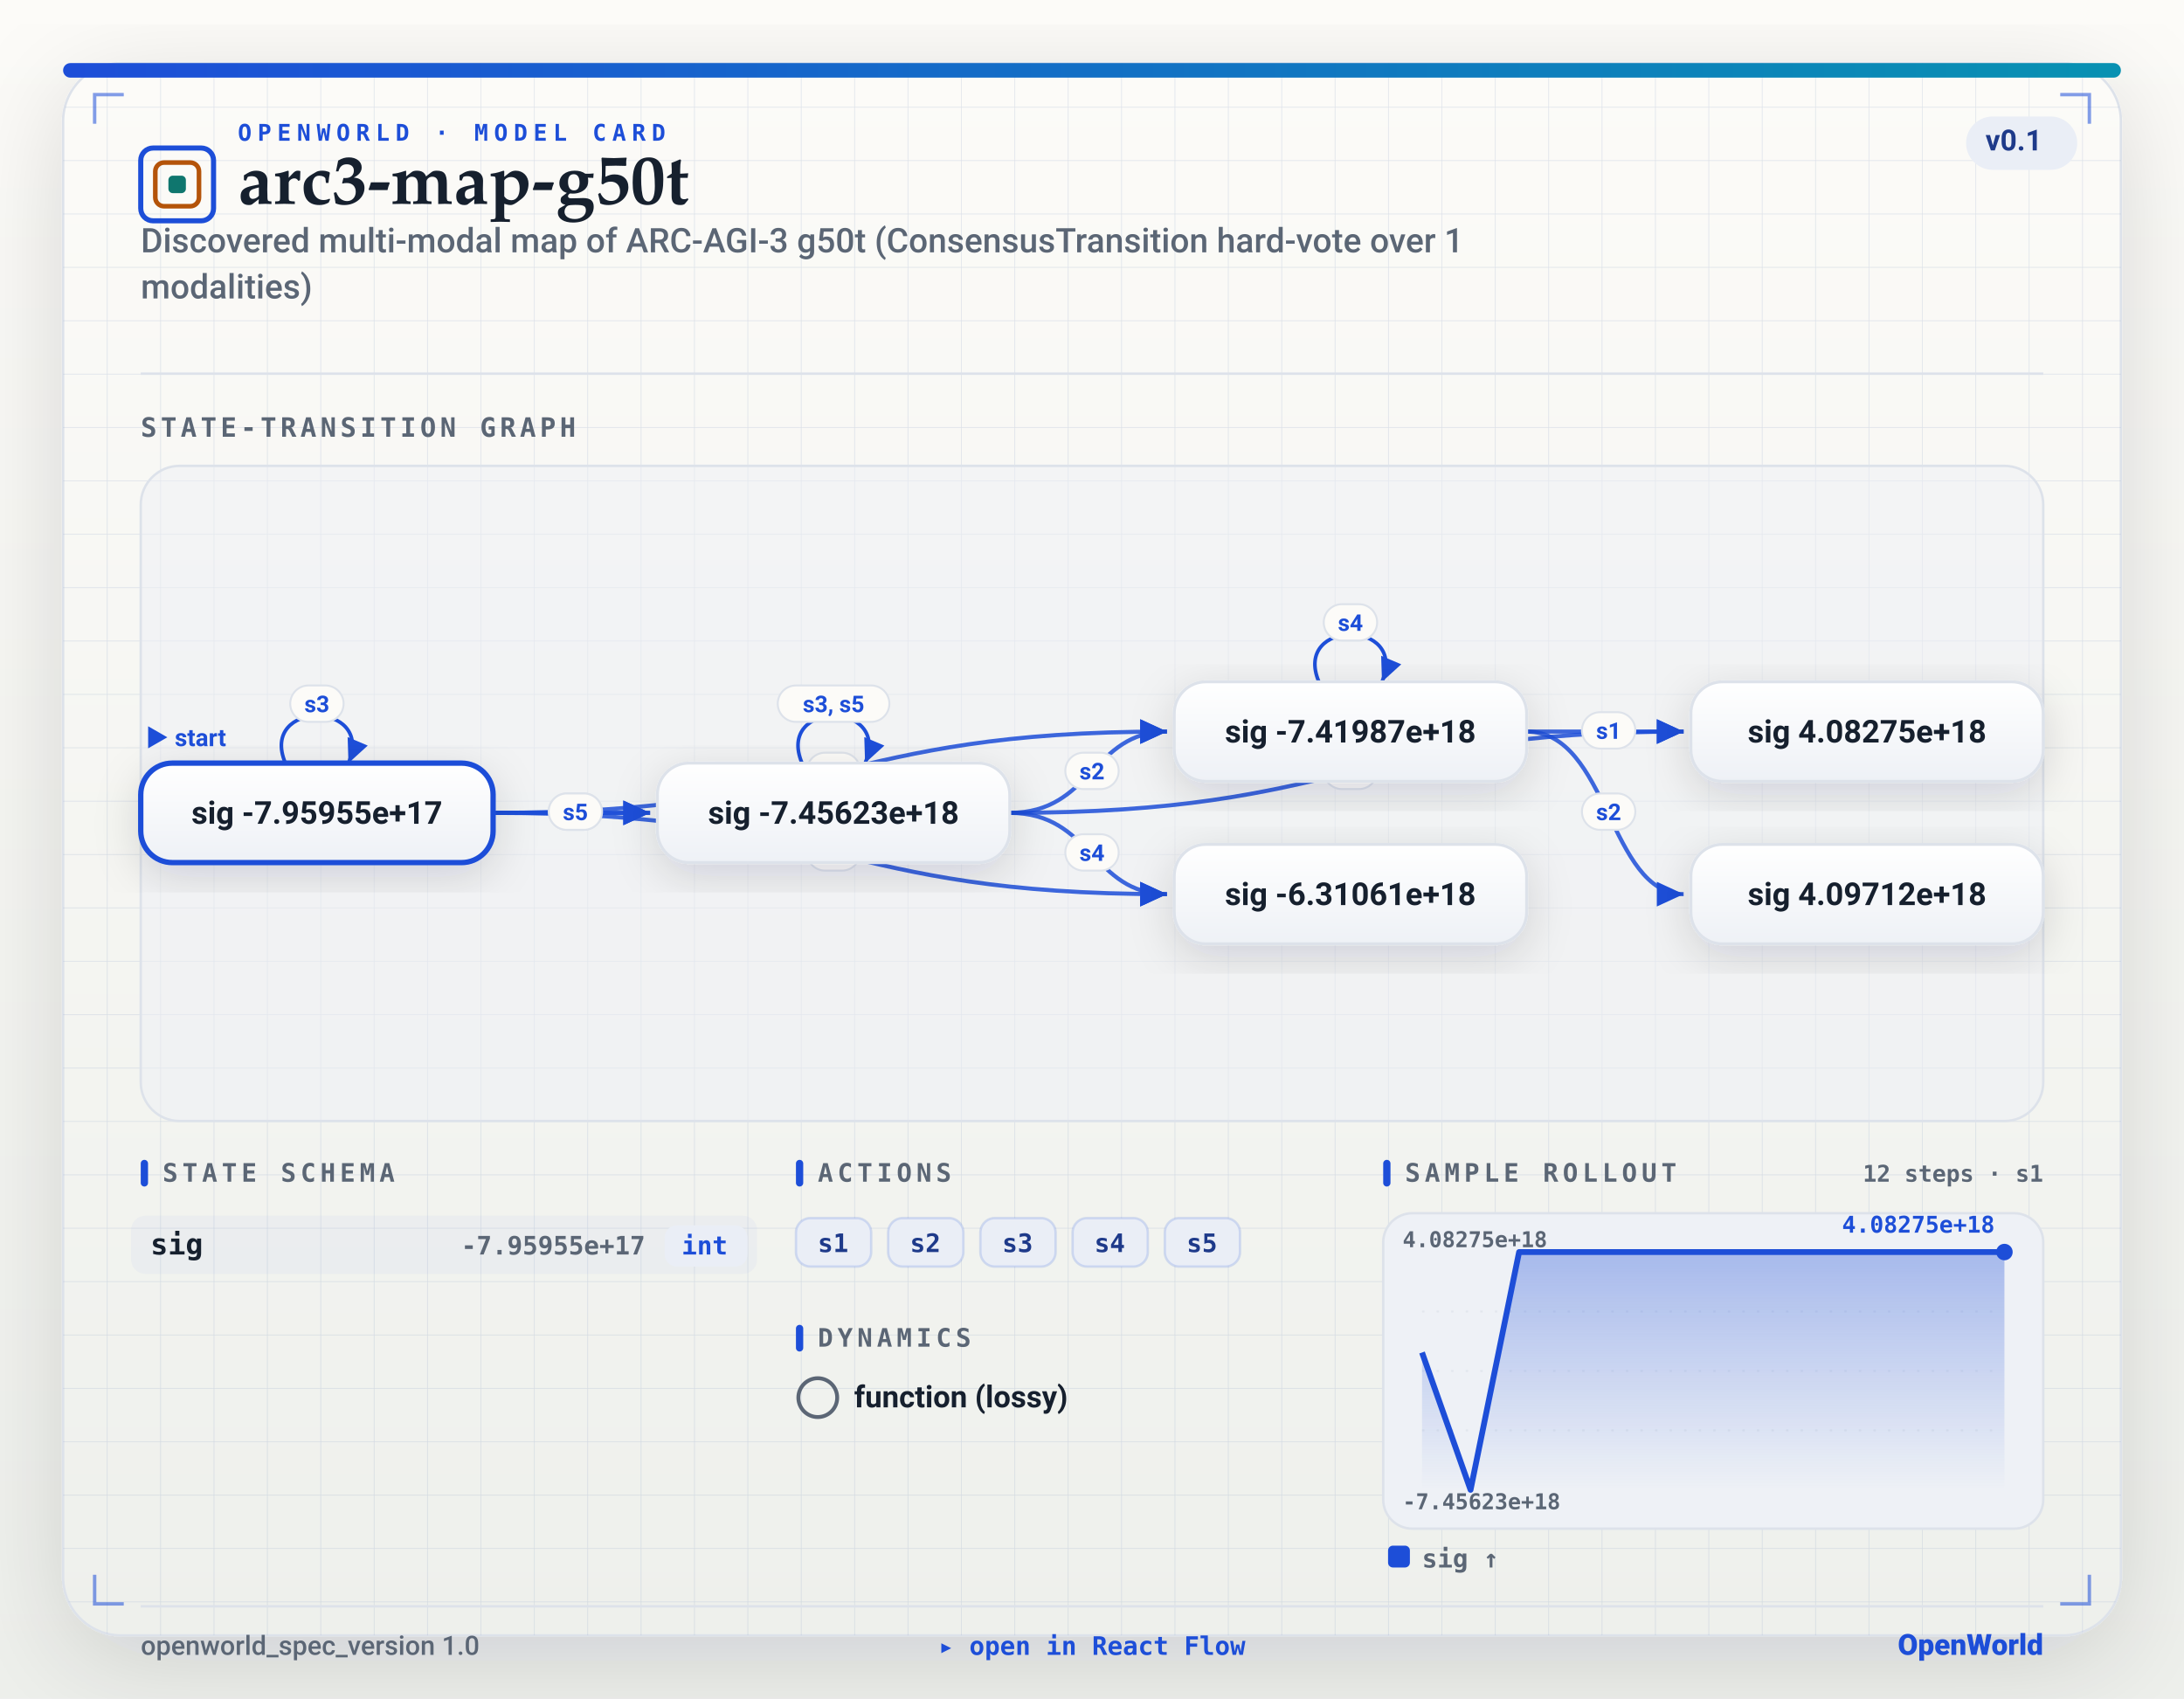
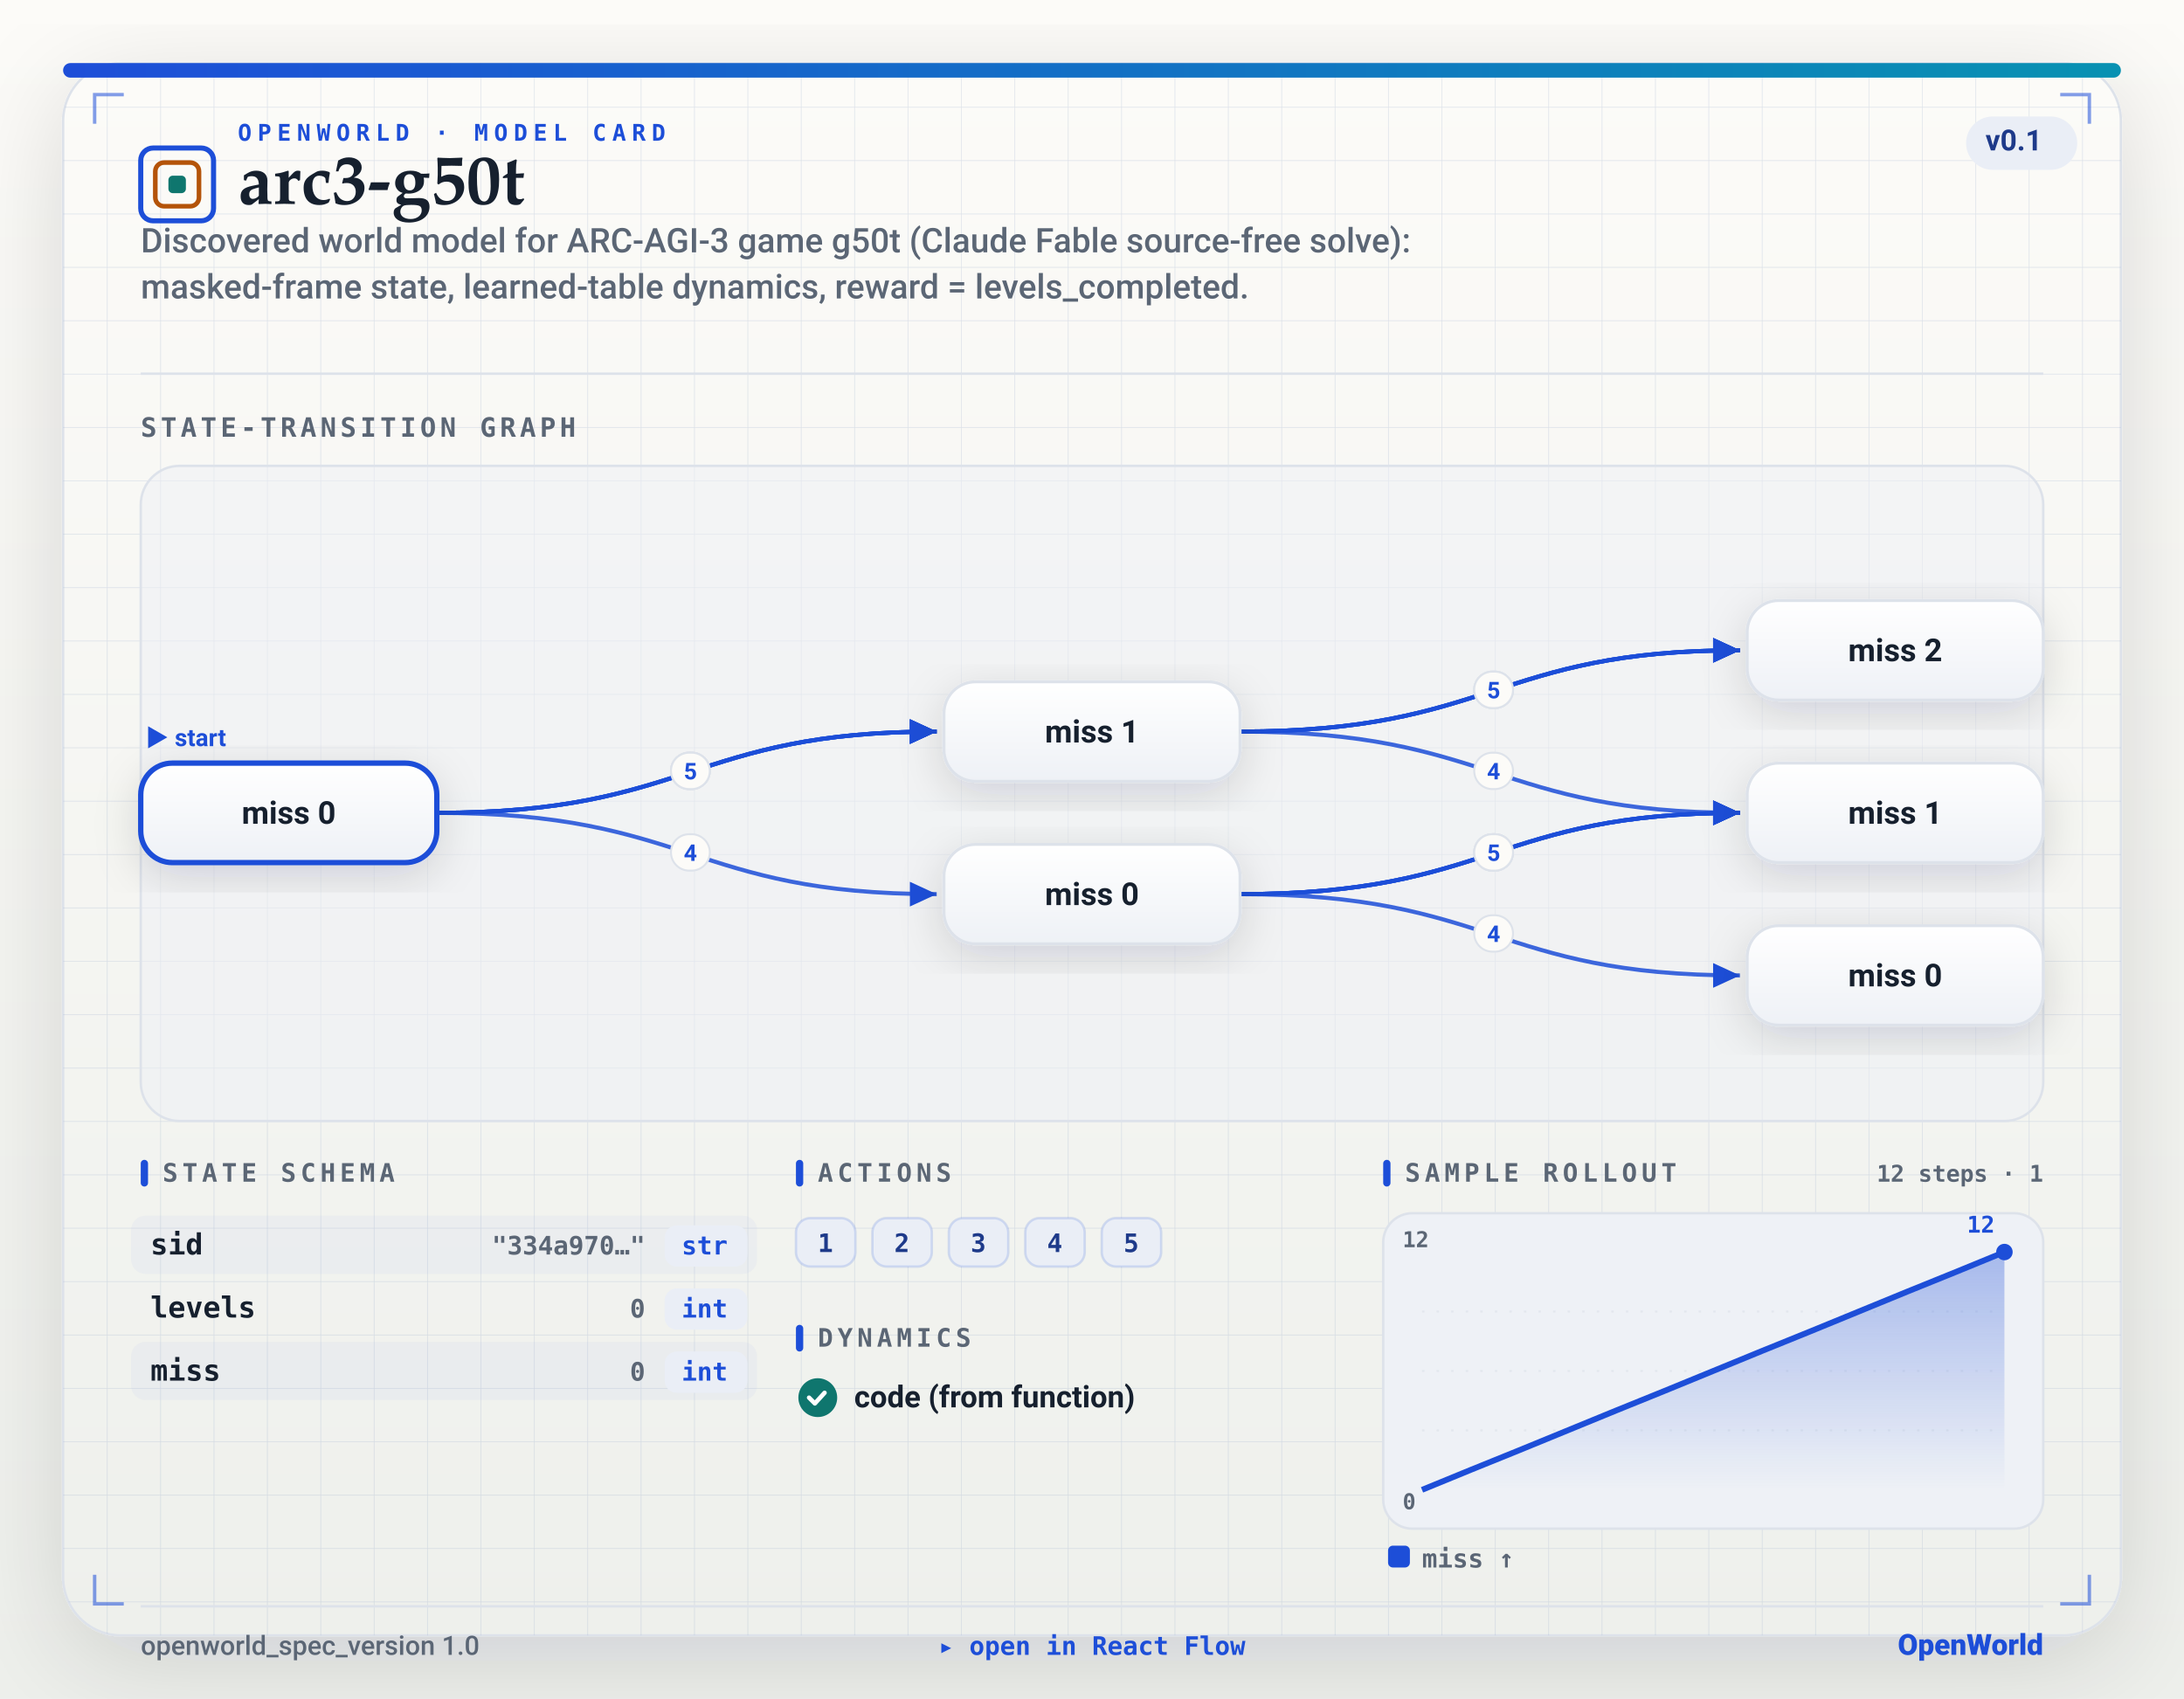
<svg xmlns="http://www.w3.org/2000/svg" viewBox="0 0 900 700" width="900" height="700" font-family="-apple-system,BlinkMacSystemFont,Segoe UI,Roboto,Helvetica,Arial,sans-serif">
  <defs>
    <linearGradient id="gbg" x1="0" y1="0" x2="0" y2="1">
      <stop offset="0" stop-color="#fcfbf8" />
      <stop offset="1" stop-color="#eef0ec" />
    </linearGradient>
    <linearGradient id="gnode" x1="0" y1="0" x2="0" y2="1">
      <stop offset="0" stop-color="#ffffff" />
      <stop offset="1" stop-color="#eef1f6" />
    </linearGradient>
    <linearGradient id="gacc" x1="0" y1="0" x2="1" y2="0">
      <stop offset="0" stop-color="#1d4ed8" />
      <stop offset="1" stop-color="#0891b2" />
    </linearGradient>
    <linearGradient id="garea" x1="0" y1="0" x2="0" y2="1">
      <stop offset="0" stop-color="#1d4ed8" stop-opacity="0.34" />
      <stop offset="1" stop-color="#1d4ed8" stop-opacity="0" />
    </linearGradient>
    <filter id="sh" x="-30%" y="-30%" width="160%" height="160%">
      <feDropShadow dx="0" dy="5" stdDeviation="9" flood-color="#16202e" flood-opacity="0.14" />
    </filter>
    <filter id="shsoft" x="-40%" y="-40%" width="180%" height="180%">
      <feDropShadow dx="0" dy="10" stdDeviation="22" flood-color="#16202e" flood-opacity="0.14" />
    </filter>
    <marker id="arr" markerWidth="9" markerHeight="9" refX="6.5" refY="3" orient="auto">
      <path d="M0,0 L6.5,3 L0,6 Z" fill="#1d4ed8" />
    </marker>
    <marker id="arrUp" markerWidth="9" markerHeight="9" refX="3" refY="6.2" orient="auto">
      <path d="M0,6.2 L3,0 L6,6.2 Z" fill="#0f766e" />
    </marker>
    <pattern id="grid" width="24" height="24" patternUnits="userSpaceOnUse">
      <path d="M24 0 H0 V24" fill="none" stroke="#8aa0c2" stroke-width="0.6" opacity="0.35" />
    </pattern>
    <pattern id="gridFine" width="22" height="22" patternUnits="userSpaceOnUse">
      <path d="M22 0 H0 V22" fill="none" stroke="#8aa0c2" stroke-width="0.5" opacity="0.28" />
    </pattern>
    <filter id="glow" x="-60%" y="-60%" width="220%" height="220%">
      <feGaussianBlur stdDeviation="2.4" result="b" />
      <feMerge>
        <feMergeNode in="b" />
        <feMergeNode in="SourceGraphic" />
      </feMerge>
    </filter>
  </defs>
  <rect x="0" y="0" width="900" height="700" fill="url(#gbg)" />
  <g filter="url(#shsoft)">
    <rect x="26" y="26" width="848" height="648" rx="24" fill="url(#gbg)" stroke="#dde2ea" stroke-width="1" />
  </g>
  <clipPath id="pc">
    <rect x="26" y="26" width="848" height="648" rx="24" />
  </clipPath>
  <rect x="26" y="26" width="848" height="648" fill="url(#gridFine)" clip-path="url(#pc)" />
  <rect x="26" y="26" width="848" height="6" rx="3" fill="url(#gacc)" />
  <path d="M 39 51 L 39 39 L 51 39" fill="none" stroke="#1d4ed8" stroke-width="1.4" opacity="0.55" />
  <path d="M 861 51 L 861 39 L 849 39" fill="none" stroke="#1d4ed8" stroke-width="1.4" opacity="0.55" />
  <path d="M 39 649 L 39 661 L 51 661" fill="none" stroke="#1d4ed8" stroke-width="1.4" opacity="0.55" />
  <path d="M 861 649 L 861 661 L 849 661" fill="none" stroke="#1d4ed8" stroke-width="1.4" opacity="0.55" />
  <g transform="translate(73.0,76.0)">
    <rect x="-15.0" y="-15.0" width="30.0" height="30.0" rx="5.1" fill="none" stroke="#1d4ed8" stroke-width="2.1" />
    <rect x="-9.0" y="-9.0" width="18.0" height="18.0" rx="3.6" fill="none" stroke="#b45309" stroke-width="1.9" />
    <rect x="-3.6" y="-3.6" width="7.2" height="7.2" rx="1.8" fill="#0f766e" />
  </g>
  <text x="98.0" y="58.0" font-size="9.5" font-weight="700" fill="#1d4ed8" letter-spacing="2.4" font-family="ui-monospace,SFMono-Regular,Menlo,Consolas,monospace">OPENWORLD · MODEL CARD</text>
-   <text x="98.0" y="84.0" font-size="29" font-weight="700" fill="#16202e" font-family="'Iowan Old Style','Palatino Linotype',Palatino,Georgia,serif">arc3-map-g50t</text>
-   <text x="58.0" y="104.0" font-size="14" font-weight="500" fill="#5b6675">Discovered multi-modal map of ARC-AGI-3 g50t (ConsensusTransition hard-vote over 1</text>
-   <text x="58.0" y="123.0" font-size="14" font-weight="500" fill="#5b6675">modalities)</text>
+   <text x="98.0" y="84.0" font-size="29" font-weight="700" fill="#16202e" font-family="'Iowan Old Style','Palatino Linotype',Palatino,Georgia,serif">arc3-g50t</text>
+   <text x="58.0" y="104.0" font-size="14" font-weight="500" fill="#5b6675">Discovered world model for ARC-AGI-3 game g50t (Claude Fable source-free solve):</text>
+   <text x="58.0" y="123.0" font-size="14" font-weight="500" fill="#5b6675">masked-frame state, learned-table dynamics, reward = levels_completed.</text>
  <rect x="810.2" y="48.0" width="45.8" height="22" rx="11.0" fill="#eaeef6" />
  <text x="818.2" y="62.0" font-size="12" font-weight="600" fill="#1e3a8a">v0.1</text>
  <line x1="58" y1="154.0" x2="842" y2="154.0" stroke="#dde2ea" stroke-width="1" />
  <rect x="58" y="192.0" width="784" height="270.0" rx="16" fill="#eef1f6" fill-opacity="0.5" stroke="#dde2ea" stroke-width="1" />
  <text x="58.0" y="180.0" font-size="11" font-weight="700" fill="#5b6675" letter-spacing="1.6" font-family="ui-monospace,SFMono-Regular,Menlo,Consolas,monospace">STATE-TRANSITION GRAPH</text>
-   <path d="M 203.2 335.0 C 237.1 335.0, 237.1 335.0, 267.9 335.0" fill="none" stroke="#1d4ed8" stroke-width="1.7" stroke-opacity="0.85" marker-end="url(#arr)" />
-   <rect x="226.1" y="327.0" width="22.0" height="15" rx="7.5" fill="#fcfbf8" stroke="#dde2ea" stroke-width="0.8" />
-   <text x="237.1" y="338.0" font-size="9.5" font-weight="600" fill="#1d4ed8" text-anchor="middle">s1</text>
-   <path d="M 203.2 335.0 C 343.5 335.0, 343.5 301.5, 480.9 301.5" fill="none" stroke="#1d4ed8" stroke-width="1.7" stroke-opacity="0.85" marker-end="url(#arr)" />
-   <rect x="332.5" y="310.2" width="22.0" height="15" rx="7.5" fill="#fcfbf8" stroke="#dde2ea" stroke-width="0.8" />
-   <text x="343.5" y="321.2" font-size="9.5" font-weight="600" fill="#1d4ed8" text-anchor="middle">s2</text>
-   <path d="M 203.2 335.0 C 343.5 335.0, 343.5 368.5, 480.9 368.5" fill="none" stroke="#1d4ed8" stroke-width="1.7" stroke-opacity="0.85" marker-end="url(#arr)" />
-   <rect x="332.5" y="343.8" width="22.0" height="15" rx="7.5" fill="#fcfbf8" stroke="#dde2ea" stroke-width="0.8" />
-   <text x="343.5" y="354.8" font-size="9.5" font-weight="600" fill="#1d4ed8" text-anchor="middle">s4</text>
-   <path d="M 203.2 335.0 C 237.1 335.0, 237.1 335.0, 267.9 335.0" fill="none" stroke="#1d4ed8" stroke-width="1.7" stroke-opacity="0.85" marker-end="url(#arr)" />
-   <rect x="226.1" y="327.0" width="22.0" height="15" rx="7.5" fill="#fcfbf8" stroke="#dde2ea" stroke-width="0.8" />
-   <text x="237.1" y="338.0" font-size="9.5" font-weight="600" fill="#1d4ed8" text-anchor="middle">s5</text>
-   <path d="M 117.6 314.5 C 106.6 288.5, 154.6 288.5, 143.6 314.5" fill="none" stroke="#1d4ed8" stroke-width="1.5" marker-end="url(#arr)" />
-   <rect x="119.6" y="282.5" width="22.0" height="15" rx="7.5" fill="#fcfbf8" stroke="#dde2ea" stroke-width="0.8" />
-   <text x="130.6" y="293.5" font-size="9.5" font-weight="600" fill="#1d4ed8" text-anchor="middle">s3</text>
-   <path d="M 416.1 335.0 C 556.5 335.0, 556.5 301.5, 693.8 301.5" fill="none" stroke="#1d4ed8" stroke-width="1.7" stroke-opacity="0.85" marker-end="url(#arr)" />
-   <rect x="545.5" y="310.2" width="22.0" height="15" rx="7.5" fill="#fcfbf8" stroke="#dde2ea" stroke-width="0.8" />
-   <text x="556.5" y="321.2" font-size="9.5" font-weight="600" fill="#1d4ed8" text-anchor="middle">s1</text>
-   <path d="M 416.1 335.0 C 450.0 335.0, 450.0 301.5, 480.9 301.5" fill="none" stroke="#1d4ed8" stroke-width="1.7" stroke-opacity="0.85" marker-end="url(#arr)" />
-   <rect x="439.0" y="310.2" width="22.0" height="15" rx="7.5" fill="#fcfbf8" stroke="#dde2ea" stroke-width="0.8" />
-   <text x="450.0" y="321.2" font-size="9.5" font-weight="600" fill="#1d4ed8" text-anchor="middle">s2</text>
-   <path d="M 416.1 335.0 C 450.0 335.0, 450.0 368.5, 480.9 368.5" fill="none" stroke="#1d4ed8" stroke-width="1.7" stroke-opacity="0.85" marker-end="url(#arr)" />
-   <rect x="439.0" y="343.8" width="22.0" height="15" rx="7.5" fill="#fcfbf8" stroke="#dde2ea" stroke-width="0.8" />
-   <text x="450.0" y="354.8" font-size="9.5" font-weight="600" fill="#1d4ed8" text-anchor="middle">s4</text>
-   <path d="M 330.5 314.5 C 319.5 288.5, 367.5 288.5, 356.5 314.5" fill="none" stroke="#1d4ed8" stroke-width="1.5" marker-end="url(#arr)" />
-   <rect x="320.5" y="282.5" width="46.0" height="15" rx="7.5" fill="#fcfbf8" stroke="#dde2ea" stroke-width="0.8" />
-   <text x="343.5" y="293.5" font-size="9.5" font-weight="600" fill="#1d4ed8" text-anchor="middle">s3, s5</text>
-   <path d="M 629.1 301.5 C 662.9 301.5, 662.9 301.5, 693.8 301.5" fill="none" stroke="#1d4ed8" stroke-width="1.7" stroke-opacity="0.85" marker-end="url(#arr)" />
-   <rect x="651.9" y="293.5" width="22.0" height="15" rx="7.5" fill="#fcfbf8" stroke="#dde2ea" stroke-width="0.8" />
-   <text x="662.9" y="304.5" font-size="9.5" font-weight="600" fill="#1d4ed8" text-anchor="middle">s1</text>
-   <path d="M 629.1 301.5 C 662.9 301.5, 662.9 368.5, 693.8 368.5" fill="none" stroke="#1d4ed8" stroke-width="1.7" stroke-opacity="0.85" marker-end="url(#arr)" />
-   <rect x="651.9" y="327.0" width="22.0" height="15" rx="7.5" fill="#fcfbf8" stroke="#dde2ea" stroke-width="0.8" />
-   <text x="662.9" y="338.0" font-size="9.5" font-weight="600" fill="#1d4ed8" text-anchor="middle">s2</text>
-   <path d="M 543.5 281.0 C 532.5 255.0, 580.5 255.0, 569.5 281.0" fill="none" stroke="#1d4ed8" stroke-width="1.5" marker-end="url(#arr)" />
-   <rect x="545.5" y="249.0" width="22.0" height="15" rx="7.5" fill="#fcfbf8" stroke="#dde2ea" stroke-width="0.8" />
-   <text x="556.5" y="260.0" font-size="9.5" font-weight="600" fill="#1d4ed8" text-anchor="middle">s4</text>
+   <path d="M 180.0 335.0 C 284.5 335.0, 284.5 301.5, 386.0 301.5" fill="none" stroke="#1d4ed8" stroke-width="1.7" stroke-opacity="0.85" marker-end="url(#arr)" />
+   <rect x="276.5" y="310.2" width="16.0" height="15" rx="7.5" fill="#fcfbf8" stroke="#dde2ea" stroke-width="0.8" />
+   <text x="284.5" y="321.2" font-size="9.5" font-weight="600" fill="#1d4ed8" text-anchor="middle">1</text>
+   <path d="M 180.0 335.0 C 284.5 335.0, 284.5 301.5, 386.0 301.5" fill="none" stroke="#1d4ed8" stroke-width="1.7" stroke-opacity="0.85" marker-end="url(#arr)" />
+   <rect x="276.5" y="310.2" width="16.0" height="15" rx="7.5" fill="#fcfbf8" stroke="#dde2ea" stroke-width="0.8" />
+   <text x="284.5" y="321.2" font-size="9.5" font-weight="600" fill="#1d4ed8" text-anchor="middle">2</text>
+   <path d="M 180.0 335.0 C 284.5 335.0, 284.5 301.5, 386.0 301.5" fill="none" stroke="#1d4ed8" stroke-width="1.7" stroke-opacity="0.85" marker-end="url(#arr)" />
+   <rect x="276.5" y="310.2" width="16.0" height="15" rx="7.5" fill="#fcfbf8" stroke="#dde2ea" stroke-width="0.8" />
+   <text x="284.5" y="321.2" font-size="9.5" font-weight="600" fill="#1d4ed8" text-anchor="middle">3</text>
+   <path d="M 180.0 335.0 C 284.5 335.0, 284.5 368.5, 386.0 368.5" fill="none" stroke="#1d4ed8" stroke-width="1.7" stroke-opacity="0.85" marker-end="url(#arr)" />
+   <rect x="276.5" y="343.8" width="16.0" height="15" rx="7.5" fill="#fcfbf8" stroke="#dde2ea" stroke-width="0.8" />
+   <text x="284.5" y="354.8" font-size="9.5" font-weight="600" fill="#1d4ed8" text-anchor="middle">4</text>
+   <path d="M 180.0 335.0 C 284.5 335.0, 284.5 301.5, 386.0 301.5" fill="none" stroke="#1d4ed8" stroke-width="1.7" stroke-opacity="0.85" marker-end="url(#arr)" />
+   <rect x="276.5" y="310.2" width="16.0" height="15" rx="7.5" fill="#fcfbf8" stroke="#dde2ea" stroke-width="0.8" />
+   <text x="284.5" y="321.2" font-size="9.5" font-weight="600" fill="#1d4ed8" text-anchor="middle">5</text>
+   <path d="M 511.0 301.5 C 615.5 301.5, 615.5 268.0, 717.0 268.0" fill="none" stroke="#1d4ed8" stroke-width="1.7" stroke-opacity="0.85" marker-end="url(#arr)" />
+   <rect x="607.5" y="276.8" width="16.0" height="15" rx="7.5" fill="#fcfbf8" stroke="#dde2ea" stroke-width="0.8" />
+   <text x="615.5" y="287.8" font-size="9.5" font-weight="600" fill="#1d4ed8" text-anchor="middle">1</text>
+   <path d="M 511.0 301.5 C 615.5 301.5, 615.5 268.0, 717.0 268.0" fill="none" stroke="#1d4ed8" stroke-width="1.7" stroke-opacity="0.85" marker-end="url(#arr)" />
+   <rect x="607.5" y="276.8" width="16.0" height="15" rx="7.5" fill="#fcfbf8" stroke="#dde2ea" stroke-width="0.8" />
+   <text x="615.5" y="287.8" font-size="9.5" font-weight="600" fill="#1d4ed8" text-anchor="middle">2</text>
+   <path d="M 511.0 301.5 C 615.5 301.5, 615.5 268.0, 717.0 268.0" fill="none" stroke="#1d4ed8" stroke-width="1.7" stroke-opacity="0.85" marker-end="url(#arr)" />
+   <rect x="607.5" y="276.8" width="16.0" height="15" rx="7.5" fill="#fcfbf8" stroke="#dde2ea" stroke-width="0.8" />
+   <text x="615.5" y="287.8" font-size="9.5" font-weight="600" fill="#1d4ed8" text-anchor="middle">3</text>
+   <path d="M 511.0 301.5 C 615.5 301.5, 615.5 335.0, 717.0 335.0" fill="none" stroke="#1d4ed8" stroke-width="1.7" stroke-opacity="0.85" marker-end="url(#arr)" />
+   <rect x="607.5" y="310.2" width="16.0" height="15" rx="7.5" fill="#fcfbf8" stroke="#dde2ea" stroke-width="0.8" />
+   <text x="615.5" y="321.2" font-size="9.5" font-weight="600" fill="#1d4ed8" text-anchor="middle">4</text>
+   <path d="M 511.0 301.5 C 615.5 301.5, 615.5 268.0, 717.0 268.0" fill="none" stroke="#1d4ed8" stroke-width="1.7" stroke-opacity="0.85" marker-end="url(#arr)" />
+   <rect x="607.5" y="276.8" width="16.0" height="15" rx="7.5" fill="#fcfbf8" stroke="#dde2ea" stroke-width="0.8" />
+   <text x="615.5" y="287.8" font-size="9.5" font-weight="600" fill="#1d4ed8" text-anchor="middle">5</text>
+   <path d="M 511.0 368.5 C 615.5 368.5, 615.5 335.0, 717.0 335.0" fill="none" stroke="#1d4ed8" stroke-width="1.7" stroke-opacity="0.85" marker-end="url(#arr)" />
+   <rect x="607.5" y="343.8" width="16.0" height="15" rx="7.5" fill="#fcfbf8" stroke="#dde2ea" stroke-width="0.8" />
+   <text x="615.5" y="354.8" font-size="9.5" font-weight="600" fill="#1d4ed8" text-anchor="middle">1</text>
+   <path d="M 511.0 368.5 C 615.5 368.5, 615.5 335.0, 717.0 335.0" fill="none" stroke="#1d4ed8" stroke-width="1.7" stroke-opacity="0.85" marker-end="url(#arr)" />
+   <rect x="607.5" y="343.8" width="16.0" height="15" rx="7.5" fill="#fcfbf8" stroke="#dde2ea" stroke-width="0.8" />
+   <text x="615.5" y="354.8" font-size="9.5" font-weight="600" fill="#1d4ed8" text-anchor="middle">2</text>
+   <path d="M 511.0 368.5 C 615.5 368.5, 615.5 335.0, 717.0 335.0" fill="none" stroke="#1d4ed8" stroke-width="1.7" stroke-opacity="0.85" marker-end="url(#arr)" />
+   <rect x="607.5" y="343.8" width="16.0" height="15" rx="7.5" fill="#fcfbf8" stroke="#dde2ea" stroke-width="0.8" />
+   <text x="615.5" y="354.8" font-size="9.5" font-weight="600" fill="#1d4ed8" text-anchor="middle">3</text>
+   <path d="M 511.0 368.5 C 615.5 368.5, 615.5 402.0, 717.0 402.0" fill="none" stroke="#1d4ed8" stroke-width="1.7" stroke-opacity="0.85" marker-end="url(#arr)" />
+   <rect x="607.5" y="377.2" width="16.0" height="15" rx="7.5" fill="#fcfbf8" stroke="#dde2ea" stroke-width="0.8" />
+   <text x="615.5" y="388.2" font-size="9.5" font-weight="600" fill="#1d4ed8" text-anchor="middle">4</text>
+   <path d="M 511.0 368.5 C 615.5 368.5, 615.5 335.0, 717.0 335.0" fill="none" stroke="#1d4ed8" stroke-width="1.7" stroke-opacity="0.85" marker-end="url(#arr)" />
+   <rect x="607.5" y="343.8" width="16.0" height="15" rx="7.5" fill="#fcfbf8" stroke="#dde2ea" stroke-width="0.8" />
+   <text x="615.5" y="354.8" font-size="9.5" font-weight="600" fill="#1d4ed8" text-anchor="middle">5</text>
  <g filter="url(#sh)">
-     <rect x="58.0" y="314.5" width="145.2" height="41.0" rx="13" fill="url(#gnode)" stroke="#1d4ed8" stroke-width="2.2" />
+     <rect x="58.0" y="314.5" width="122.0" height="41.0" rx="13" fill="url(#gnode)" stroke="#1d4ed8" stroke-width="2.2" />
  </g>
  <text x="60.0" y="307.5" font-size="10" font-weight="700" fill="#1d4ed8">▶ start</text>
-   <text x="130.6" y="339.5" font-size="13" font-weight="700" fill="#16202e" text-anchor="middle">sig -7.95955e+17</text>
+   <text x="119.0" y="339.5" font-size="13" font-weight="700" fill="#16202e" text-anchor="middle">miss 0</text>
  <g filter="url(#sh)">
-     <rect x="270.9" y="314.5" width="145.2" height="41.0" rx="13" fill="url(#gnode)" stroke="#dde2ea" stroke-width="1.2" />
+     <rect x="389.0" y="281.0" width="122.0" height="41.0" rx="13" fill="url(#gnode)" stroke="#dde2ea" stroke-width="1.2" />
  </g>
-   <text x="343.5" y="339.5" font-size="13" font-weight="700" fill="#16202e" text-anchor="middle">sig -7.45623e+18</text>
+   <text x="450.0" y="306.0" font-size="13" font-weight="700" fill="#16202e" text-anchor="middle">miss 1</text>
  <g filter="url(#sh)">
-     <rect x="483.9" y="281.0" width="145.2" height="41.0" rx="13" fill="url(#gnode)" stroke="#dde2ea" stroke-width="1.2" />
+     <rect x="389.0" y="348.0" width="122.0" height="41.0" rx="13" fill="url(#gnode)" stroke="#dde2ea" stroke-width="1.2" />
  </g>
-   <text x="556.5" y="306.0" font-size="13" font-weight="700" fill="#16202e" text-anchor="middle">sig -7.41987e+18</text>
+   <text x="450.0" y="373.0" font-size="13" font-weight="700" fill="#16202e" text-anchor="middle">miss 0</text>
  <g filter="url(#sh)">
-     <rect x="483.9" y="348.0" width="145.2" height="41.0" rx="13" fill="url(#gnode)" stroke="#dde2ea" stroke-width="1.2" />
+     <rect x="720.0" y="247.5" width="122.0" height="41.0" rx="13" fill="url(#gnode)" stroke="#dde2ea" stroke-width="1.2" />
  </g>
-   <text x="556.5" y="373.0" font-size="13" font-weight="700" fill="#16202e" text-anchor="middle">sig -6.31061e+18</text>
+   <text x="781.0" y="272.5" font-size="13" font-weight="700" fill="#16202e" text-anchor="middle">miss 2</text>
  <g filter="url(#sh)">
-     <rect x="696.8" y="281.0" width="145.2" height="41.0" rx="13" fill="url(#gnode)" stroke="#dde2ea" stroke-width="1.2" />
+     <rect x="720.0" y="314.5" width="122.0" height="41.0" rx="13" fill="url(#gnode)" stroke="#dde2ea" stroke-width="1.2" />
  </g>
-   <text x="769.4" y="306.0" font-size="13" font-weight="700" fill="#16202e" text-anchor="middle">sig 4.08275e+18</text>
+   <text x="781.0" y="339.5" font-size="13" font-weight="700" fill="#16202e" text-anchor="middle">miss 1</text>
  <g filter="url(#sh)">
-     <rect x="696.8" y="348.0" width="145.2" height="41.0" rx="13" fill="url(#gnode)" stroke="#dde2ea" stroke-width="1.2" />
+     <rect x="720.0" y="381.5" width="122.0" height="41.0" rx="13" fill="url(#gnode)" stroke="#dde2ea" stroke-width="1.2" />
  </g>
-   <text x="769.4" y="373.0" font-size="13" font-weight="700" fill="#16202e" text-anchor="middle">sig 4.09712e+18</text>
+   <text x="781.0" y="406.5" font-size="13" font-weight="700" fill="#16202e" text-anchor="middle">miss 0</text>
  <rect x="58.0" y="478.0" width="3" height="11" rx="1.5" fill="#1d4ed8" />
  <text x="67.0" y="487.0" font-size="10.5" font-weight="700" fill="#5b6675" letter-spacing="1.8" font-family="ui-monospace,SFMono-Regular,Menlo,Consolas,monospace">STATE SCHEMA</text>
  <rect x="54.0" y="501.0" width="258.0" height="24" rx="6" fill="#1d4ed8" fill-opacity="0.035" />
-   <text x="62.0" y="517.0" font-size="12" font-weight="600" fill="#16202e" font-family="ui-monospace,SFMono-Regular,Menlo,Consolas,monospace">sig</text>
+   <text x="62.0" y="517.0" font-size="12" font-weight="600" fill="#16202e" font-family="ui-monospace,SFMono-Regular,Menlo,Consolas,monospace">sid</text>
  <rect x="273.9" y="505.0" width="34.1" height="17" rx="5" fill="#eaeef6" />
-   <text x="280.9" y="517.0" font-size="10.5" font-weight="700" fill="#1d4ed8" font-family="ui-monospace,SFMono-Regular,Menlo,Consolas,monospace">int</text>
-   <text x="265.9" y="517.0" font-size="10.5" font-weight="600" fill="#5b6675" text-anchor="end" font-family="ui-monospace,SFMono-Regular,Menlo,Consolas,monospace">-7.95955e+17</text>
+   <text x="280.9" y="517.0" font-size="10.5" font-weight="700" fill="#1d4ed8" font-family="ui-monospace,SFMono-Regular,Menlo,Consolas,monospace">str</text>
+   <text x="265.9" y="517.0" font-size="10.5" font-weight="600" fill="#5b6675" text-anchor="end" font-family="ui-monospace,SFMono-Regular,Menlo,Consolas,monospace">"334a970…"</text>
+   <text x="62.0" y="543.0" font-size="12" font-weight="600" fill="#16202e" font-family="ui-monospace,SFMono-Regular,Menlo,Consolas,monospace">levels</text>
+   <rect x="273.9" y="531.0" width="34.1" height="17" rx="5" fill="#eaeef6" />
+   <text x="280.9" y="543.0" font-size="10.5" font-weight="700" fill="#1d4ed8" font-family="ui-monospace,SFMono-Regular,Menlo,Consolas,monospace">int</text>
+   <text x="265.9" y="543.0" font-size="10.5" font-weight="600" fill="#5b6675" text-anchor="end" font-family="ui-monospace,SFMono-Regular,Menlo,Consolas,monospace">0</text>
+   <rect x="54.0" y="553.0" width="258.0" height="24" rx="6" fill="#1d4ed8" fill-opacity="0.035" />
+   <text x="62.0" y="569.0" font-size="12" font-weight="600" fill="#16202e" font-family="ui-monospace,SFMono-Regular,Menlo,Consolas,monospace">miss</text>
+   <rect x="273.9" y="557.0" width="34.1" height="17" rx="5" fill="#eaeef6" />
+   <text x="280.9" y="569.0" font-size="10.5" font-weight="700" fill="#1d4ed8" font-family="ui-monospace,SFMono-Regular,Menlo,Consolas,monospace">int</text>
+   <text x="265.9" y="569.0" font-size="10.5" font-weight="600" fill="#5b6675" text-anchor="end" font-family="ui-monospace,SFMono-Regular,Menlo,Consolas,monospace">0</text>
  <rect x="328.0" y="478.0" width="3" height="11" rx="1.5" fill="#1d4ed8" />
  <text x="337.0" y="487.0" font-size="10.5" font-weight="700" fill="#5b6675" letter-spacing="1.8" font-family="ui-monospace,SFMono-Regular,Menlo,Consolas,monospace">ACTIONS</text>
-   <rect x="328.0" y="502.0" width="31.0" height="20" rx="6" fill="#eaeef6" stroke="#1d4ed8" stroke-width="1" stroke-opacity="0.16" />
-   <text x="337.0" y="516.0" font-size="10.5" font-weight="600" fill="#1e3a8a" font-family="ui-monospace,SFMono-Regular,Menlo,Consolas,monospace">s1</text>
-   <rect x="366.0" y="502.0" width="31.0" height="20" rx="6" fill="#eaeef6" stroke="#1d4ed8" stroke-width="1" stroke-opacity="0.16" />
-   <text x="375.0" y="516.0" font-size="10.5" font-weight="600" fill="#1e3a8a" font-family="ui-monospace,SFMono-Regular,Menlo,Consolas,monospace">s2</text>
-   <rect x="404.0" y="502.0" width="31.0" height="20" rx="6" fill="#eaeef6" stroke="#1d4ed8" stroke-width="1" stroke-opacity="0.16" />
-   <text x="413.0" y="516.0" font-size="10.5" font-weight="600" fill="#1e3a8a" font-family="ui-monospace,SFMono-Regular,Menlo,Consolas,monospace">s3</text>
-   <rect x="442.0" y="502.0" width="31.0" height="20" rx="6" fill="#eaeef6" stroke="#1d4ed8" stroke-width="1" stroke-opacity="0.16" />
-   <text x="451.0" y="516.0" font-size="10.5" font-weight="600" fill="#1e3a8a" font-family="ui-monospace,SFMono-Regular,Menlo,Consolas,monospace">s4</text>
-   <rect x="480.0" y="502.0" width="31.0" height="20" rx="6" fill="#eaeef6" stroke="#1d4ed8" stroke-width="1" stroke-opacity="0.16" />
-   <text x="489.0" y="516.0" font-size="10.5" font-weight="600" fill="#1e3a8a" font-family="ui-monospace,SFMono-Regular,Menlo,Consolas,monospace">s5</text>
+   <rect x="328.0" y="502.0" width="24.5" height="20" rx="6" fill="#eaeef6" stroke="#1d4ed8" stroke-width="1" stroke-opacity="0.16" />
+   <text x="337.0" y="516.0" font-size="10.5" font-weight="600" fill="#1e3a8a" font-family="ui-monospace,SFMono-Regular,Menlo,Consolas,monospace">1</text>
+   <rect x="359.5" y="502.0" width="24.5" height="20" rx="6" fill="#eaeef6" stroke="#1d4ed8" stroke-width="1" stroke-opacity="0.16" />
+   <text x="368.5" y="516.0" font-size="10.5" font-weight="600" fill="#1e3a8a" font-family="ui-monospace,SFMono-Regular,Menlo,Consolas,monospace">2</text>
+   <rect x="391.0" y="502.0" width="24.5" height="20" rx="6" fill="#eaeef6" stroke="#1d4ed8" stroke-width="1" stroke-opacity="0.16" />
+   <text x="400.0" y="516.0" font-size="10.5" font-weight="600" fill="#1e3a8a" font-family="ui-monospace,SFMono-Regular,Menlo,Consolas,monospace">3</text>
+   <rect x="422.5" y="502.0" width="24.5" height="20" rx="6" fill="#eaeef6" stroke="#1d4ed8" stroke-width="1" stroke-opacity="0.16" />
+   <text x="431.5" y="516.0" font-size="10.5" font-weight="600" fill="#1e3a8a" font-family="ui-monospace,SFMono-Regular,Menlo,Consolas,monospace">4</text>
+   <rect x="454.0" y="502.0" width="24.5" height="20" rx="6" fill="#eaeef6" stroke="#1d4ed8" stroke-width="1" stroke-opacity="0.16" />
+   <text x="463.0" y="516.0" font-size="10.5" font-weight="600" fill="#1e3a8a" font-family="ui-monospace,SFMono-Regular,Menlo,Consolas,monospace">5</text>
  <rect x="328.0" y="546.0" width="3" height="11" rx="1.5" fill="#1d4ed8" />
  <text x="337.0" y="555.0" font-size="10.5" font-weight="700" fill="#5b6675" letter-spacing="1.8" font-family="ui-monospace,SFMono-Regular,Menlo,Consolas,monospace">DYNAMICS</text>
-   <circle cx="337.0" cy="576.0" r="8" fill="none" stroke="#5b6675" stroke-width="1.6" />
-   <text x="352.0" y="580.0" font-size="12.5" font-weight="700" fill="#16202e">function (lossy)</text>
+   <circle cx="337.0" cy="576.0" r="8" fill="#0f766e" />
+   <path d="M333.4,576.0 l2.4,2.4 l4-4.4" fill="none" stroke="#fff" stroke-width="1.8" stroke-linecap="round" stroke-linejoin="round" />
+   <text x="352.0" y="580.0" font-size="12.5" font-weight="700" fill="#16202e">code (from function)</text>
  <rect x="570.0" y="478.0" width="3" height="11" rx="1.5" fill="#1d4ed8" />
  <text x="579.0" y="487.0" font-size="10.5" font-weight="700" fill="#5b6675" letter-spacing="1.8" font-family="ui-monospace,SFMono-Regular,Menlo,Consolas,monospace">SAMPLE ROLLOUT</text>
-   <text x="842.0" y="487.0" font-size="9.5" font-weight="600" fill="#5b6675" text-anchor="end" font-family="ui-monospace,SFMono-Regular,Menlo,Consolas,monospace">12 steps · s1</text>
+   <text x="842.0" y="487.0" font-size="9.5" font-weight="600" fill="#5b6675" text-anchor="end" font-family="ui-monospace,SFMono-Regular,Menlo,Consolas,monospace">12 steps · 1</text>
  <rect x="570.0" y="500.0" width="272.0" height="130" rx="12" fill="#eef1f6" stroke="#dde2ea" stroke-width="1" />
-   <text x="578.0" y="514.0" font-size="9" font-weight="600" fill="#5b6675" font-family="ui-monospace,SFMono-Regular,Menlo,Consolas,monospace">4.08275e+18</text>
-   <text x="578.0" y="622.0" font-size="9" font-weight="600" fill="#5b6675" font-family="ui-monospace,SFMono-Regular,Menlo,Consolas,monospace">-7.45623e+18</text>
+   <text x="578.0" y="514.0" font-size="9" font-weight="600" fill="#5b6675" font-family="ui-monospace,SFMono-Regular,Menlo,Consolas,monospace">12</text>
+   <text x="578.0" y="622.0" font-size="9" font-weight="600" fill="#5b6675" font-family="ui-monospace,SFMono-Regular,Menlo,Consolas,monospace">0</text>
  <line x1="586.0" y1="540.5" x2="826.0" y2="540.5" stroke="#dde2ea" stroke-width="0.8" stroke-dasharray="1 5" opacity="0.7" />
  <line x1="586.0" y1="565.0" x2="826.0" y2="565.0" stroke="#dde2ea" stroke-width="0.8" stroke-dasharray="1 5" opacity="0.7" />
  <line x1="586.0" y1="589.5" x2="826.0" y2="589.5" stroke="#dde2ea" stroke-width="0.8" stroke-dasharray="1 5" opacity="0.7" />
-   <path class="series" d="M 586.0 614.0 L 586.0 557.4 L 606.0 614.0 L 626.0 516.0 L 646.0 516.0 L 666.0 516.0 L 686.0 516.0 L 706.0 516.0 L 726.0 516.0 L 746.0 516.0 L 766.0 516.0 L 786.0 516.0 L 806.0 516.0 L 826.0 516.0 L 826.0 614.0 Z" fill="url(#garea)" />
-   <polyline class="series" points="586.0,557.4 606.0,614.0 626.0,516.0 646.0,516.0 666.0,516.0 686.0,516.0 706.0,516.0 726.0,516.0 746.0,516.0 766.0,516.0 786.0,516.0 806.0,516.0 826.0,516.0" fill="none" stroke="#1d4ed8" stroke-width="2.4" stroke-linejoin="round" />
+   <path class="series" d="M 586.0 614.0 L 586.0 614.0 L 606.0 605.8 L 626.0 597.7 L 646.0 589.5 L 666.0 581.3 L 686.0 573.2 L 706.0 565.0 L 726.0 556.8 L 746.0 548.7 L 766.0 540.5 L 786.0 532.3 L 806.0 524.2 L 826.0 516.0 L 826.0 614.0 Z" fill="url(#garea)" />
+   <polyline class="series" points="586.0,614.0 606.0,605.8 626.0,597.7 646.0,589.5 666.0,581.3 686.0,573.2 706.0,565.0 726.0,556.8 746.0,548.7 766.0,540.5 786.0,532.3 806.0,524.2 826.0,516.0" fill="none" stroke="#1d4ed8" stroke-width="2.4" stroke-linejoin="round" />
  <circle cx="826.0" cy="516.0" r="3.4" fill="#1d4ed8" />
-   <text x="822.0" y="508.0" font-size="9.5" font-weight="700" fill="#1d4ed8" text-anchor="end" font-family="ui-monospace,SFMono-Regular,Menlo,Consolas,monospace">4.08275e+18</text>
+   <text x="822.0" y="508.0" font-size="9.5" font-weight="700" fill="#1d4ed8" text-anchor="end" font-family="ui-monospace,SFMono-Regular,Menlo,Consolas,monospace">12</text>
  <rect x="572.0" y="637.0" width="9" height="9" rx="2" fill="#1d4ed8" />
-   <text x="586.0" y="646.0" font-size="10.5" font-weight="600" fill="#5b6675" font-family="ui-monospace,SFMono-Regular,Menlo,Consolas,monospace">sig ↑</text>
+   <text x="586.0" y="646.0" font-size="10.5" font-weight="600" fill="#5b6675" font-family="ui-monospace,SFMono-Regular,Menlo,Consolas,monospace">miss ↑</text>
  <line x1="58" y1="662.0" x2="842" y2="662.0" stroke="#dde2ea" stroke-width="1" />
  <text x="58.0" y="682.0" font-size="11" font-weight="500" fill="#5b6675">openworld_spec_version 1.0</text>
  <a href="https://play.reactflow.dev" target="_blank">
    <text x="450.0" y="682.0" font-size="10.5" font-weight="700" fill="#1d4ed8" text-anchor="middle" font-family="ui-monospace,SFMono-Regular,Menlo,Consolas,monospace">▸ open in React Flow</text>
  </a>
  <text x="842.0" y="682.0" font-size="12" font-weight="800" fill="#1d4ed8" text-anchor="end">OpenWorld</text>
</svg>
